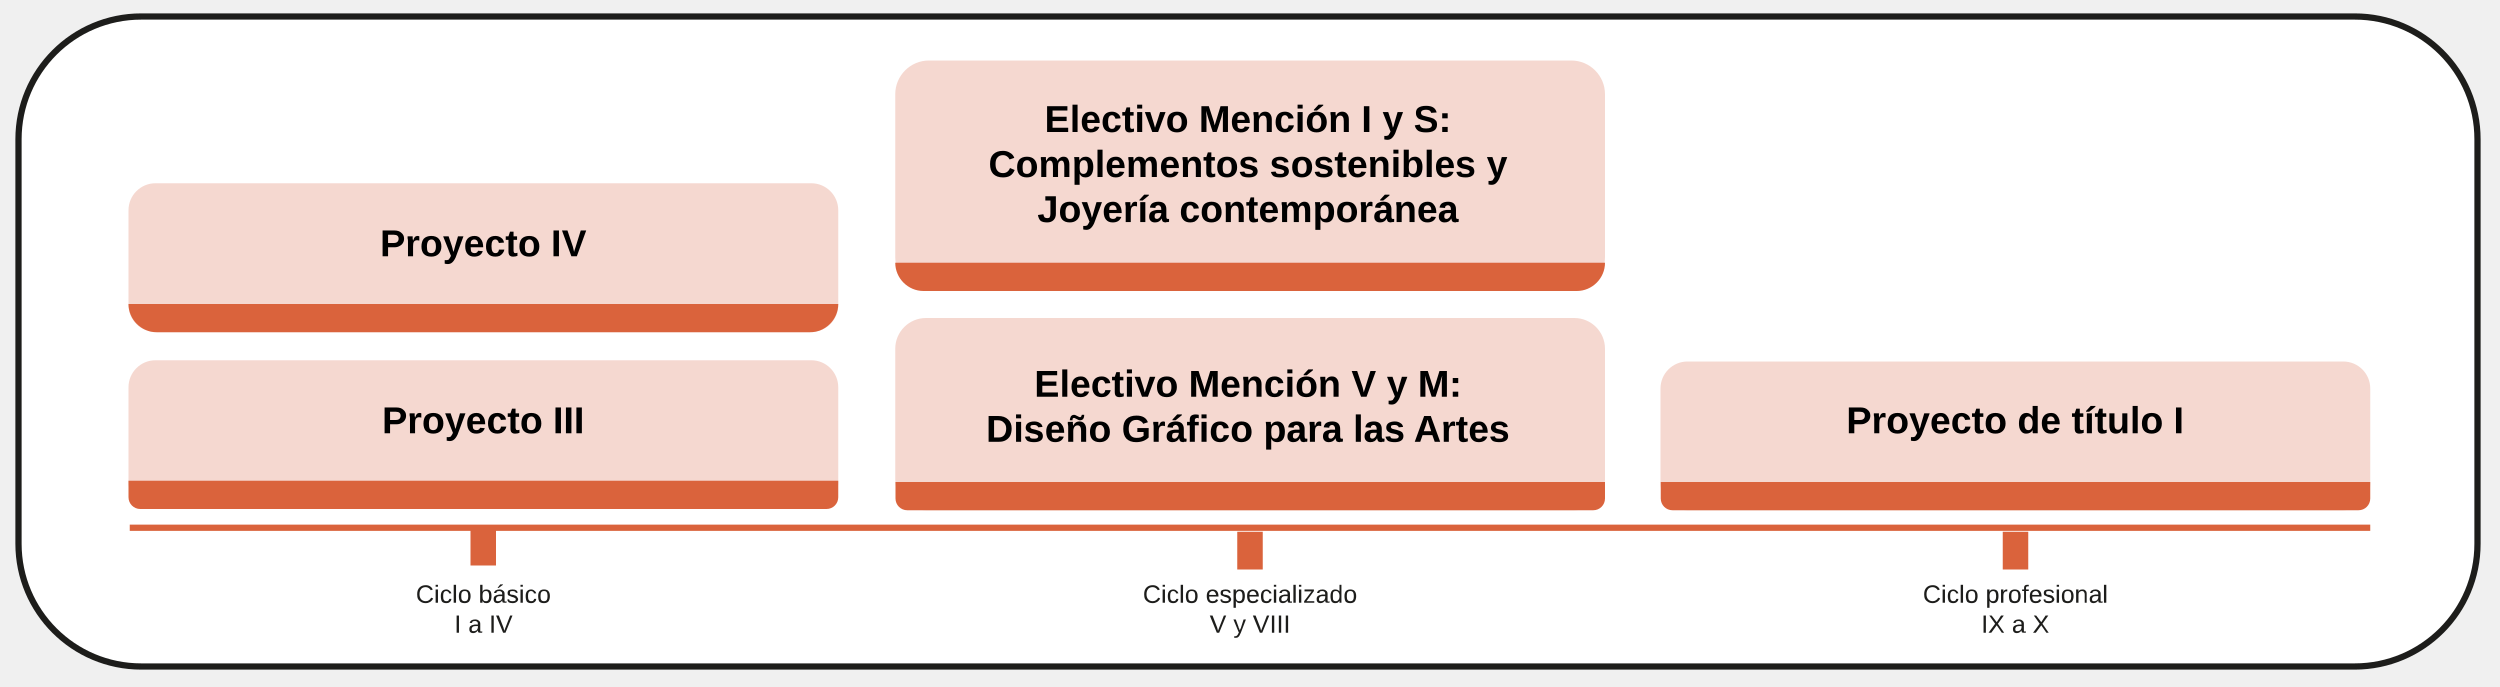
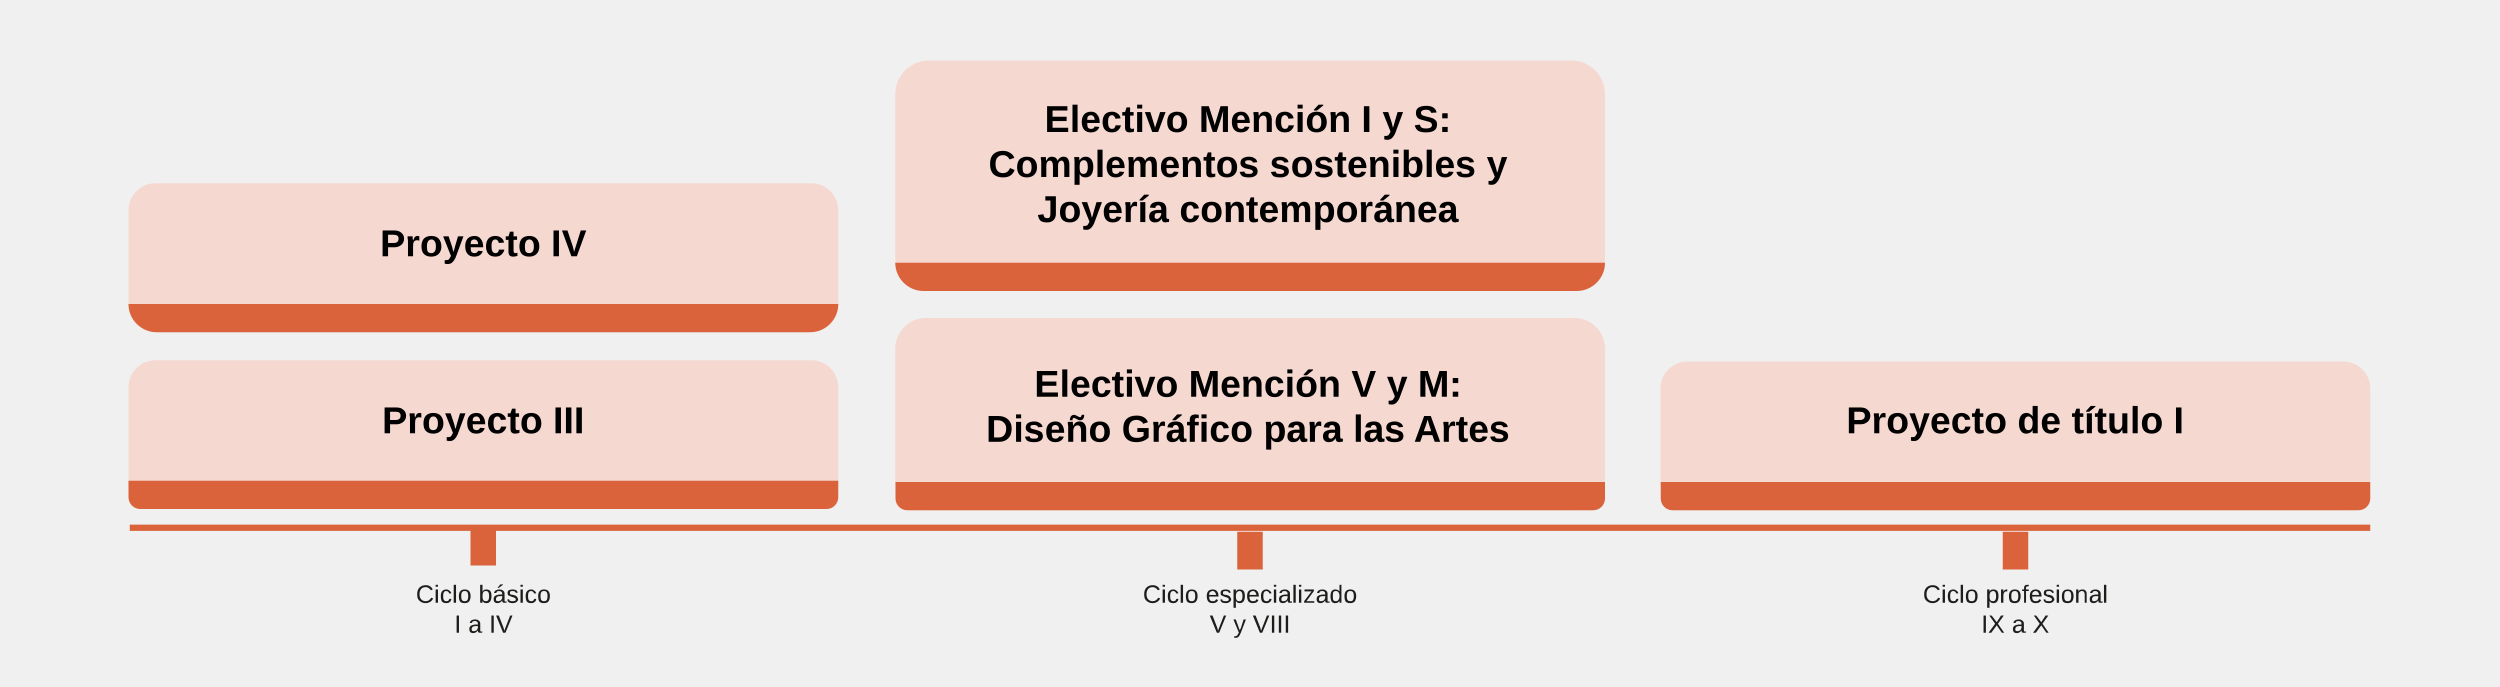
<svg xmlns="http://www.w3.org/2000/svg" id="Capa_1" data-name="Capa 1" viewBox="0 0 100 27.48">
  <defs>
    <style>
      .cls-1 {
        fill: #f5d8d0;
      }

      .cls-2, .cls-3 {
        fill: #da633c;
      }

      .cls-4 {
        font-family: Arial-BoldMT, Arial;
        font-size: 1.5px;
        font-weight: 700;
      }

      .cls-5 {
-         fill: #fff;
-         stroke: #1d1d1b;
-       }
- 
-       .cls-5, .cls-3 {
-         stroke-miterlimit: 10;
-         stroke-width: .25px;
-       }
- 
-       .cls-6 {
        fill: #1d1d1b;
        font-family: ArialMT, Arial;
        font-size: 1px;
      }

      .cls-3 {
        stroke: #da633c;
+         stroke-miterlimit: 10;
+         stroke-width: .25px;
      }

-       .cls-7 {
+       .cls-6 {
        letter-spacing: -.04em;
      }
    </style>
  </defs>
-   <rect class="cls-5" x=".74" y=".66" width="98.36" height="26" rx="4.91" ry="4.91" />
  <g>
    <rect class="cls-1" x="66.42" y="14.46" width="28.39" height="5.95" rx="1.08" ry="1.08" />
    <path class="cls-2" d="M66.42,19.28h28.39v.66c0,.26-.21.47-.47.47h-27.44c-.26,0-.47-.21-.47-.47v-.66h0Z" />
  </g>
  <line class="cls-3" x1="5.19" y1="21.11" x2="94.81" y2="21.11" />
  <rect class="cls-2" x="18.82" y="21.11" width="1.02" height="1.51" />
  <rect class="cls-2" x="49.49" y="21.27" width="1.02" height="1.51" />
  <rect class="cls-2" x="80.11" y="21.27" width="1.02" height="1.51" />
  <rect class="cls-1" x="35.81" y="12.72" width="28.39" height="7.69" rx="1.23" ry="1.23" />
  <text class="cls-4" transform="translate(41.38 15.87)">
    <tspan x="0" y="0">Electivo Mención V y M:</tspan>
    <tspan x="-1.93" y="1.8">Diseño Gráfico para las</tspan>
-     <tspan class="cls-7" x="14.82" y="1.8"> </tspan>
+     <tspan class="cls-6" x="14.82" y="1.8"> </tspan>
    <tspan x="15.18" y="1.8">Artes</tspan>
  </text>
  <text class="cls-4" transform="translate(73.86 17.33)">
    <tspan x="0" y="0">Proyecto de título I</tspan>
  </text>
-   <text class="cls-6" transform="translate(45.72 24.11)">
+   <text class="cls-5" transform="translate(45.72 24.11)">
    <tspan x="0" y="0">Ciclo especializado</tspan>
    <tspan x="2.67" y="1.2">V y VIII</tspan>
  </text>
-   <text class="cls-6" transform="translate(16.64 24.11)">
+   <text class="cls-5" transform="translate(16.64 24.11)">
    <tspan x="0" y="0">Ciclo básico</tspan>
    <tspan x="1.53" y="1.2">I a IV</tspan>
  </text>
-   <text class="cls-6" transform="translate(76.92 24.11)">
+   <text class="cls-5" transform="translate(76.92 24.11)">
    <tspan x="0" y="0">Ciclo profesional</tspan>
    <tspan x="2.33" y="1.2">IX a X</tspan>
  </text>
  <path class="cls-2" d="M35.81,19.28h28.39v.66c0,.26-.21.47-.47.47h-27.44c-.26,0-.47-.21-.47-.47v-.66h0Z" />
  <g>
    <rect class="cls-1" x="5.14" y="14.41" width="28.39" height="5.95" rx="1.08" ry="1.08" />
    <path class="cls-2" d="M5.14,19.23h28.39v.66c0,.26-.21.47-.47.47H5.61c-.26,0-.47-.21-.47-.47v-.66h0Z" />
  </g>
  <text class="cls-4" transform="translate(15.29 17.33)">
    <tspan x="0" y="0">Proyecto III</tspan>
  </text>
  <g>
    <rect class="cls-1" x="5.14" y="7.33" width="28.39" height="5.95" rx="1.08" ry="1.08" />
    <path class="cls-2" d="M5.14,12.16h28.39c0,.62-.51,1.13-1.13,1.13H6.27c-.62,0-1.13-.51-1.13-1.13h0Z" />
  </g>
  <text class="cls-4" transform="translate(15.21 10.25)">
    <tspan x="0" y="0">Proyecto IV</tspan>
  </text>
  <g>
    <rect class="cls-1" x="35.81" y="2.42" width="28.39" height="9.22" rx="1.35" ry="1.35" />
    <path class="cls-2" d="M35.81,10.51h28.39c0,.62-.51,1.13-1.13,1.13h-26.13c-.62,0-1.13-.51-1.13-1.13h0Z" />
  </g>
  <text class="cls-4" transform="translate(41.79 5.28)">
    <tspan x="0" y="0">Electivo Mención I y S: </tspan>
    <tspan x="-2.25" y="1.8">Complementos sostenibles y </tspan>
    <tspan x="-.29" y="3.6">Joyería contemporánea</tspan>
  </text>
</svg>
